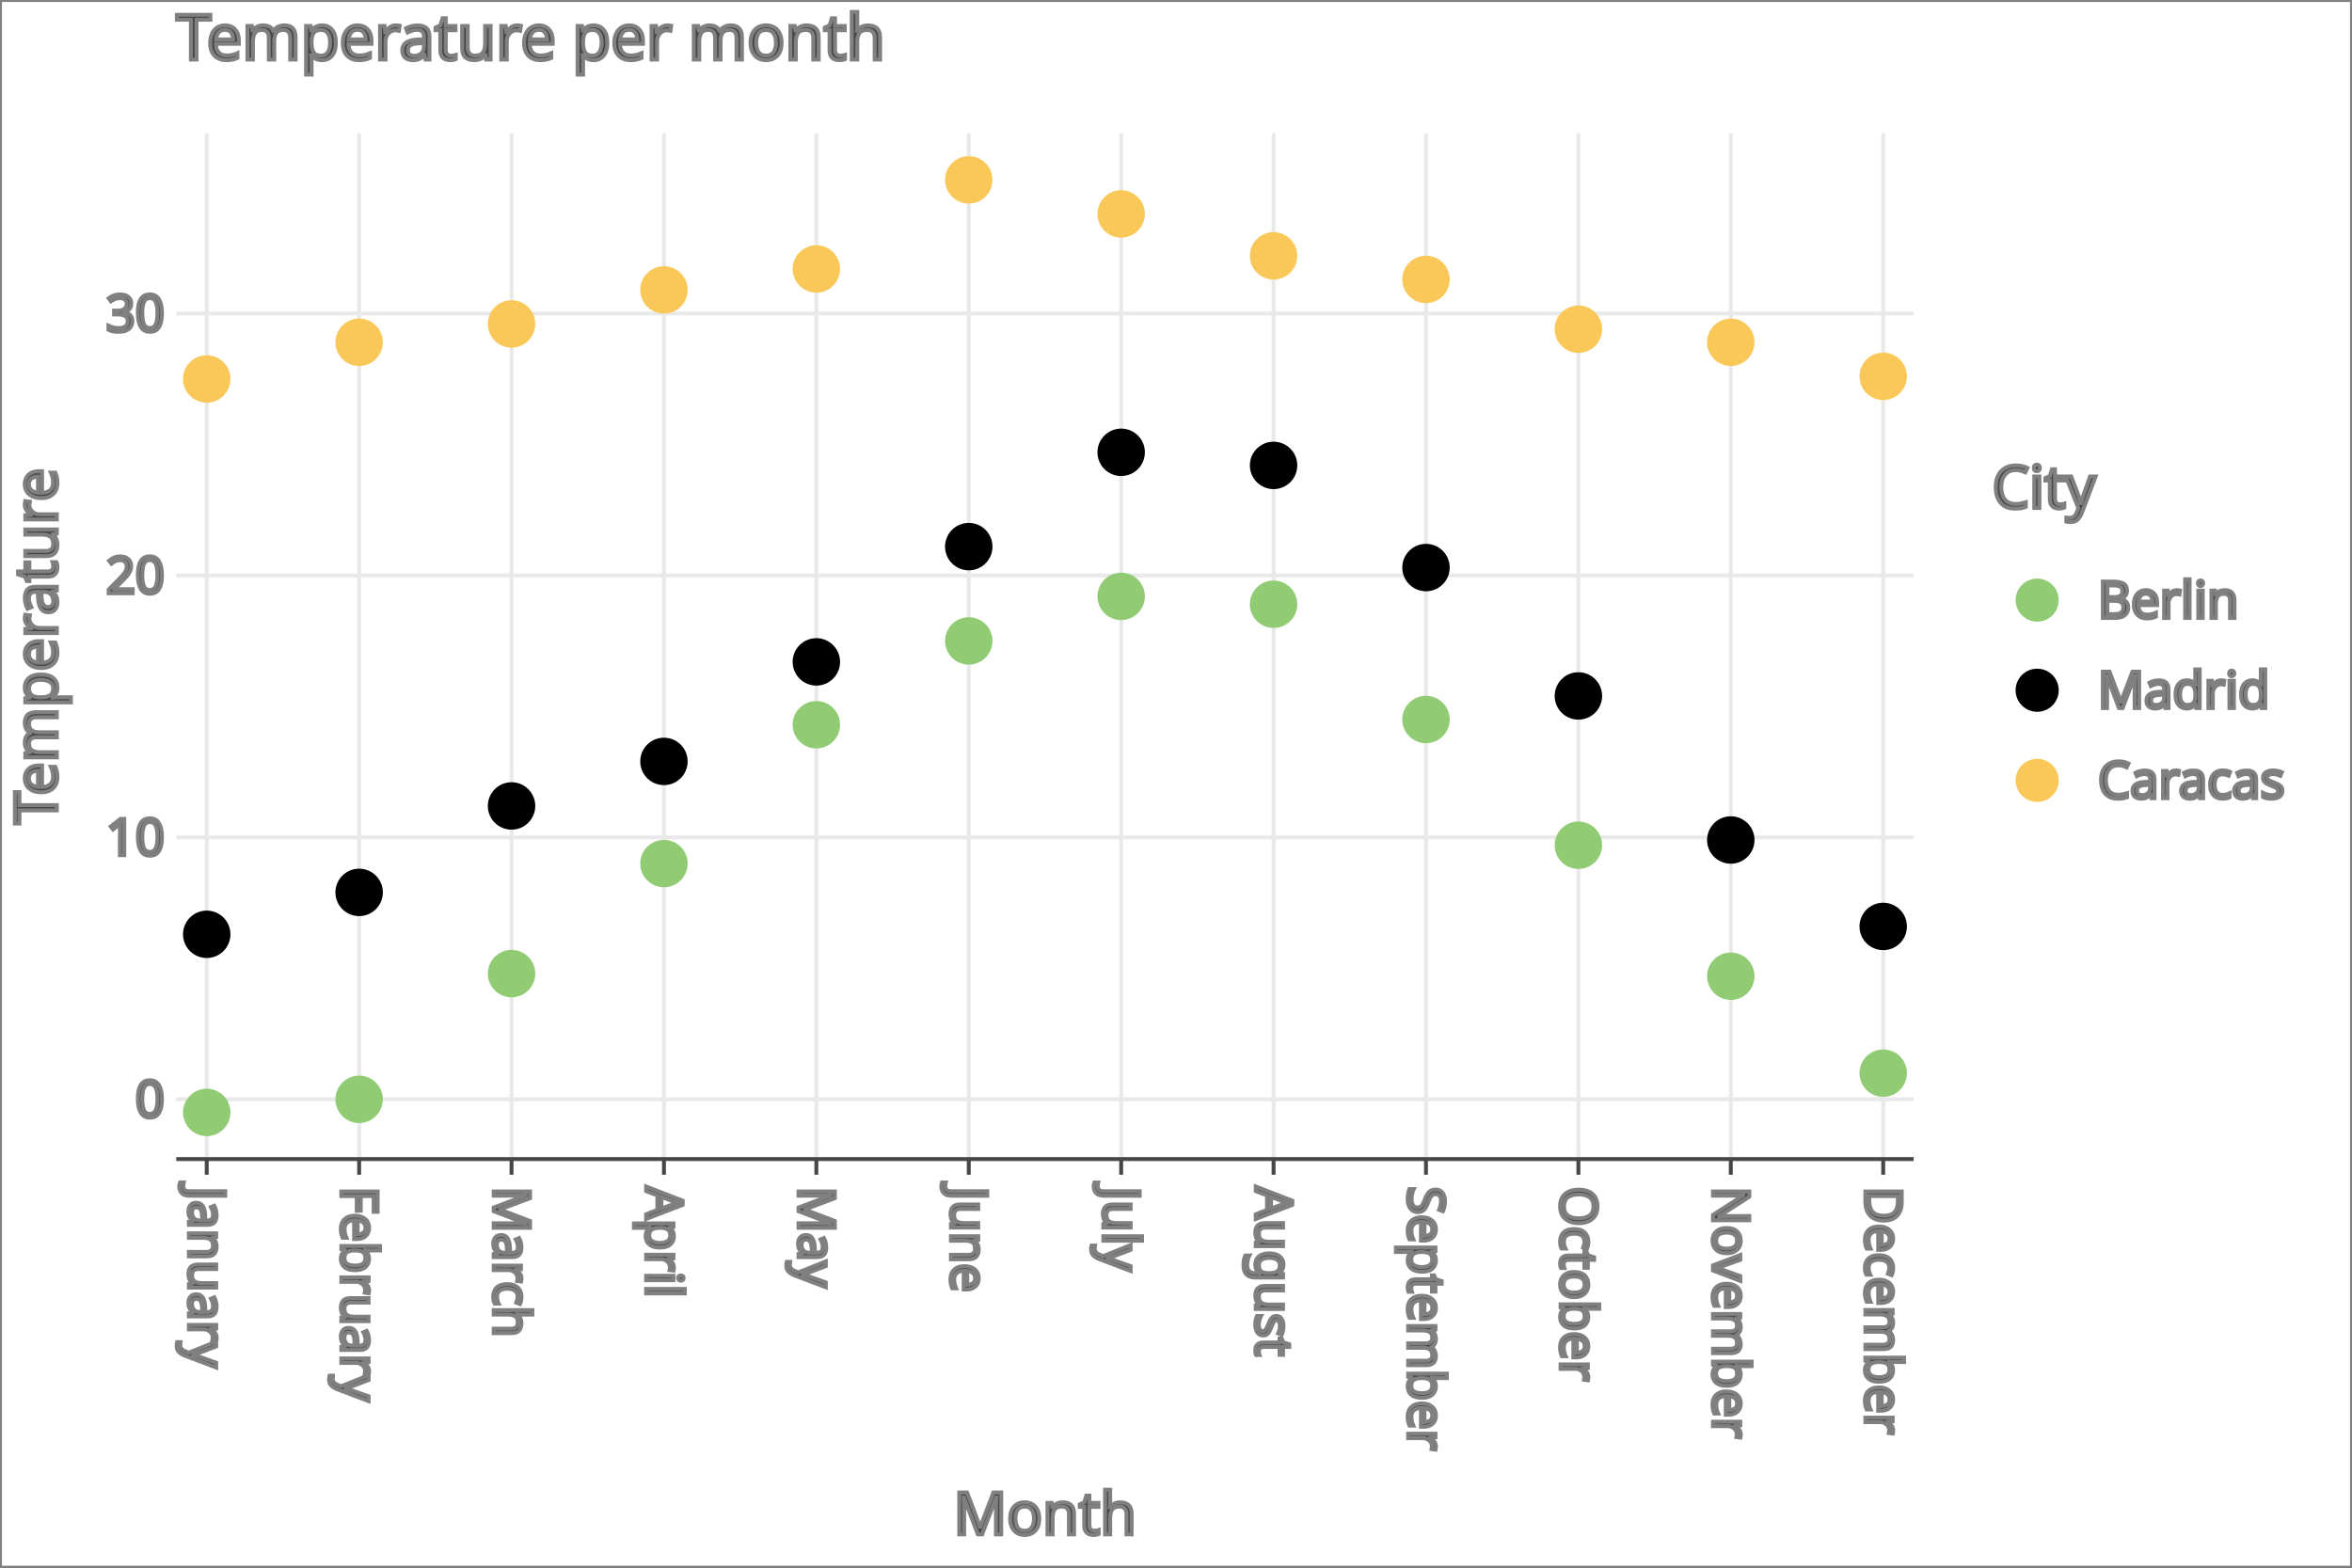
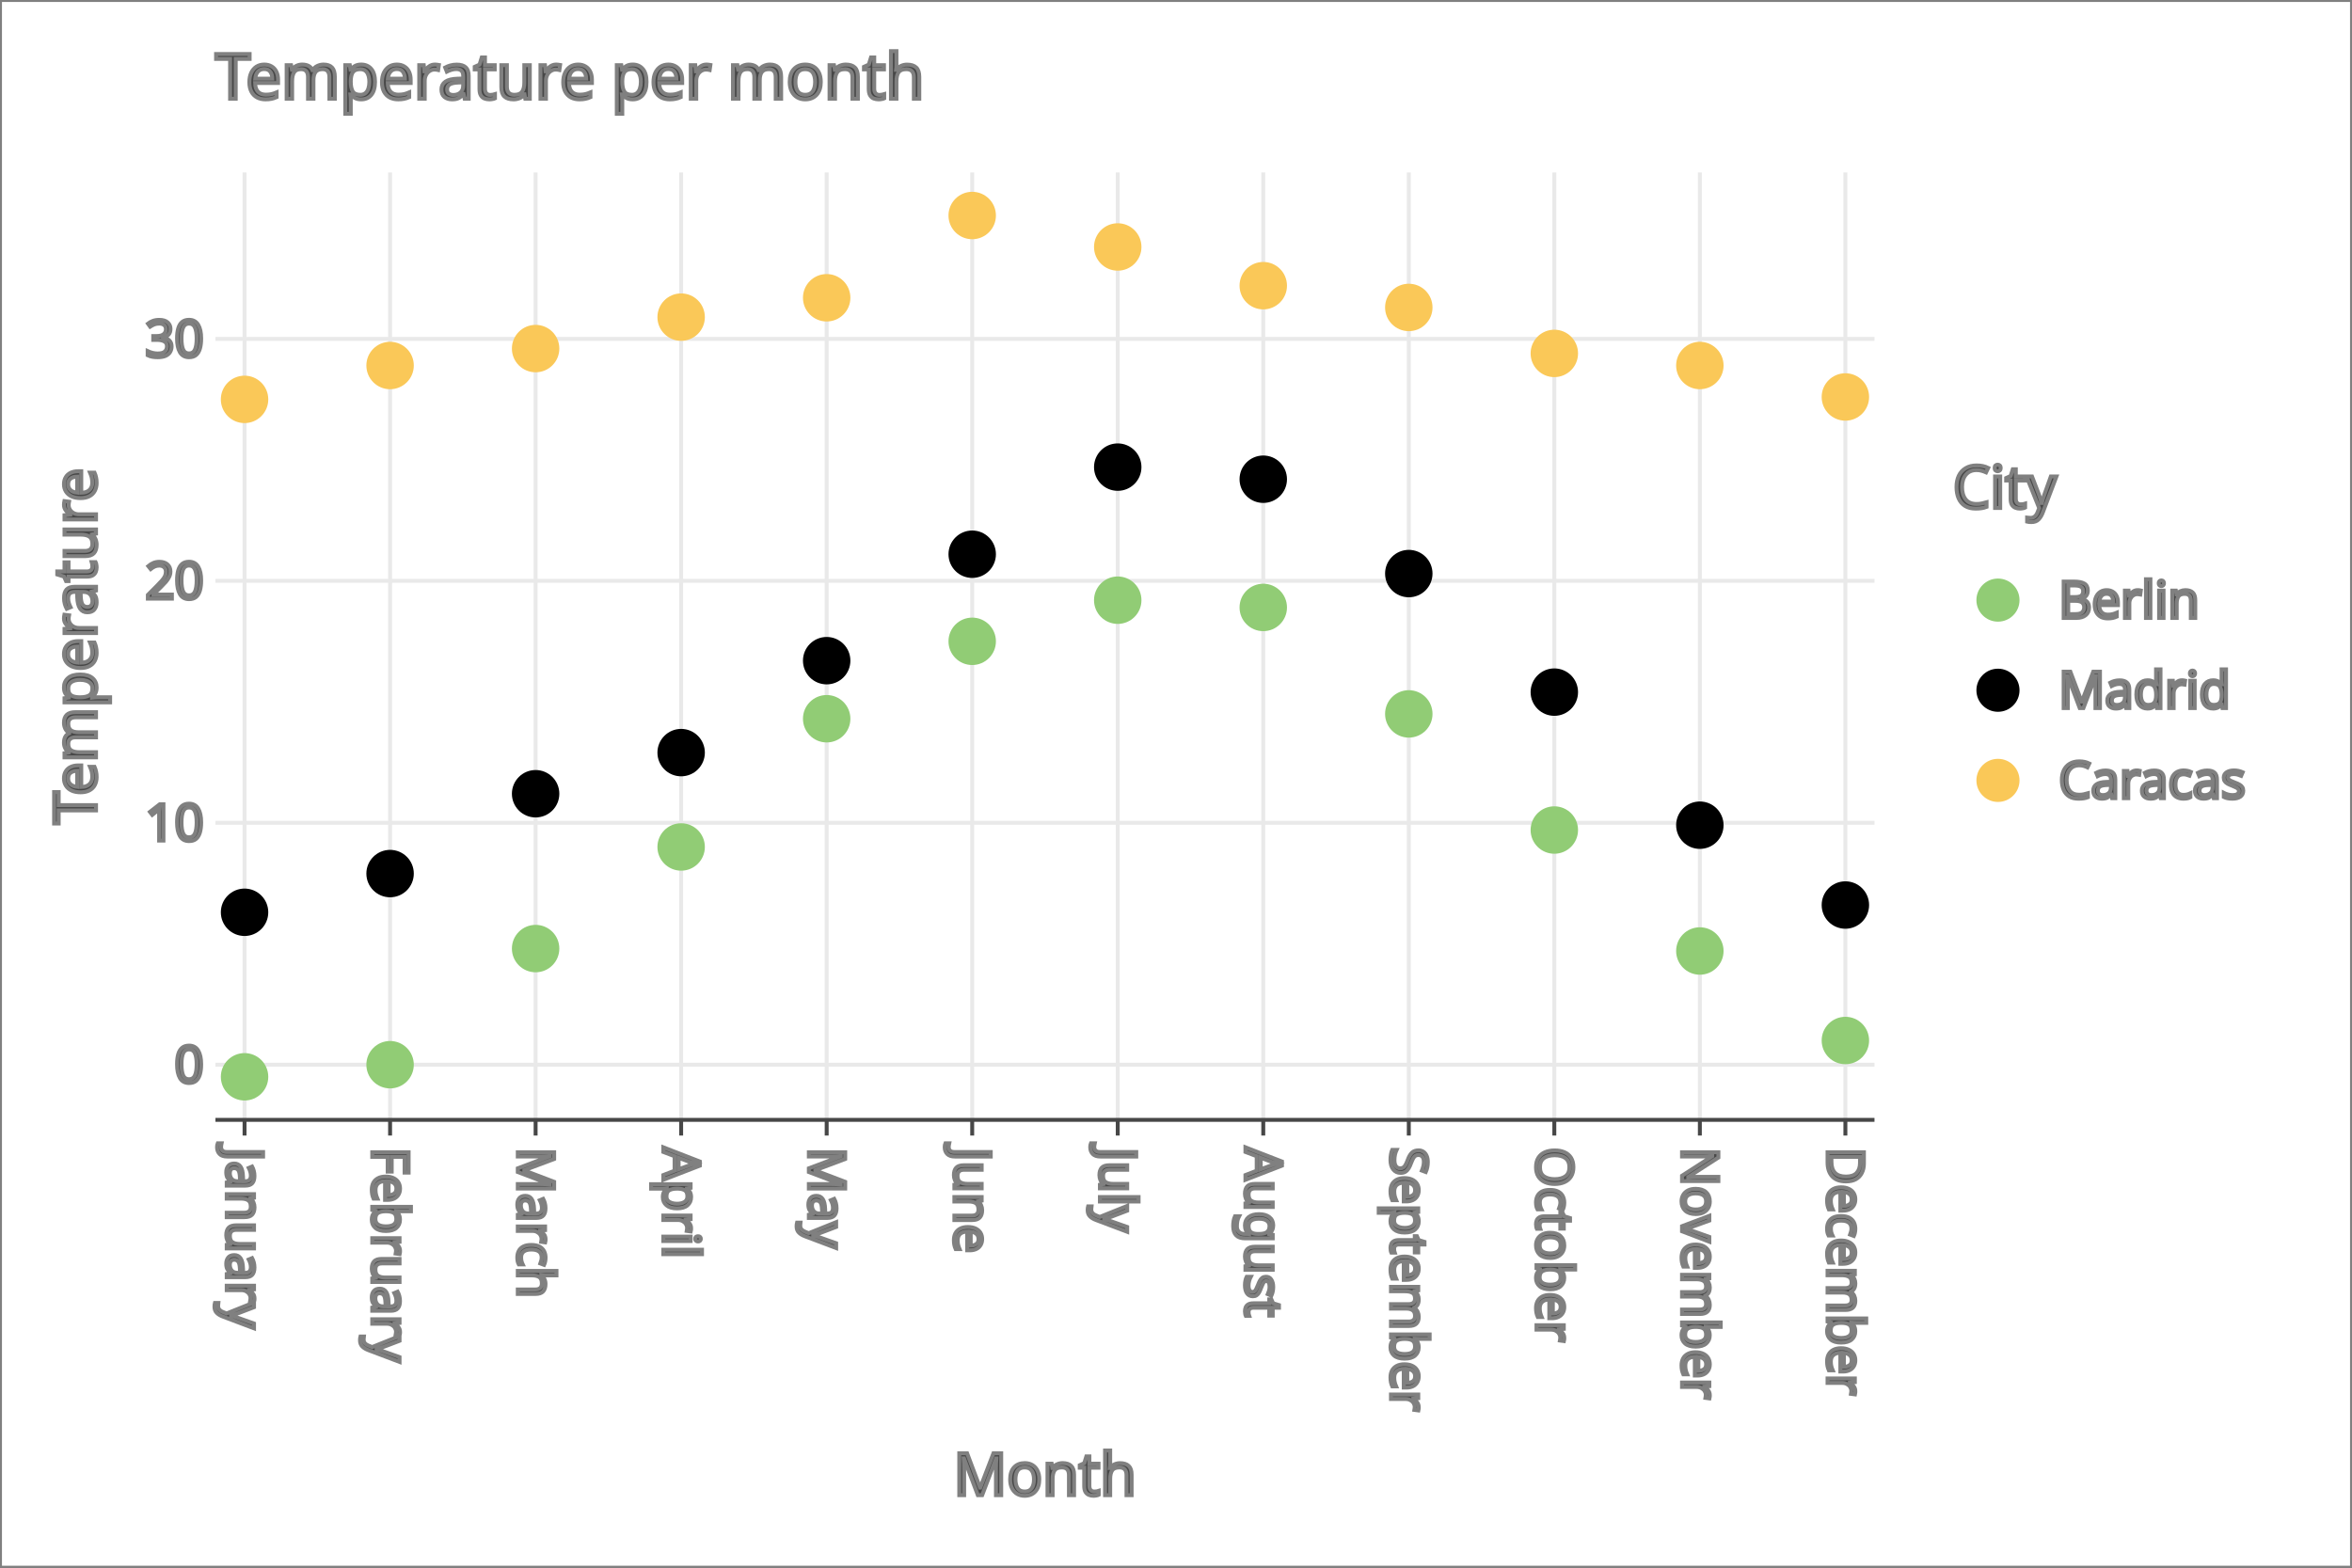
<svg xmlns="http://www.w3.org/2000/svg" class="plt-container" width="600.0" height="400.0" stroke="gray" stroke-width="1">
  <style type="text/css">
  .plt-container {
   font-family: Lucida Grande, sans-serif;
   user-select: none;
   -webkit-user-select: none;
   -moz-user-select: none;
   -ms-user-select: none;
}
text {
   text-rendering: optimizeLegibility;
}
- #p5n3sLY .plot-title {
+ #piamzAu .plot-title {
   fill: #474747;
   font-family: Lucida Grande, sans-serif;
   font-size: 16.0px;
   font-weight: normal;
   font-style: normal;   
}
- #p5n3sLY .plot-subtitle {
+ #piamzAu .plot-subtitle {
   fill: #474747;
   font-family: Lucida Grande, sans-serif;
   font-size: 15.0px;
   font-weight: normal;
   font-style: normal;   
}
- #p5n3sLY .plot-caption {
-    fill: #474747;
-    font-family: Lucida Grande, sans-serif;
-    font-size: 13.0px;
-    font-weight: normal;
-    font-style: normal;   
- }
- #p5n3sLY .legend-title {
+ #piamzAu .plot-caption {
+    fill: #474747;
+    font-family: Lucida Grande, sans-serif;
+    font-size: 13.0px;
+    font-weight: normal;
+    font-style: normal;   
+ }
+ #piamzAu .legend-title {
   fill: #474747;
   font-family: Lucida Grande, sans-serif;
   font-size: 15.0px;
   font-weight: normal;
   font-style: normal;   
}
- #p5n3sLY .legend-item {
-    fill: #474747;
-    font-family: Lucida Grande, sans-serif;
-    font-size: 13.0px;
-    font-weight: normal;
-    font-style: normal;   
- }
- #p5n3sLY .axis-title-x {
+ #piamzAu .legend-item {
+    fill: #474747;
+    font-family: Lucida Grande, sans-serif;
+    font-size: 13.0px;
+    font-weight: normal;
+    font-style: normal;   
+ }
+ #piamzAu .axis-title-x {
   fill: #474747;
   font-family: Lucida Grande, sans-serif;
   font-size: 15.0px;
   font-weight: normal;
   font-style: normal;   
}
- #p5n3sLY .axis-text-x {
-    fill: #474747;
-    font-family: Lucida Grande, sans-serif;
-    font-size: 13.0px;
-    font-weight: normal;
-    font-style: normal;   
- }
- #dvS5Z19 .axis-tooltip-text-x {
+ #piamzAu .axis-text-x {
+    fill: #474747;
+    font-family: Lucida Grande, sans-serif;
+    font-size: 13.0px;
+    font-weight: normal;
+    font-style: normal;   
+ }
+ #dKK0YdH .axis-tooltip-text-x {
   fill: #ffffff;
   font-family: Lucida Grande, sans-serif;
   font-size: 13.0px;
   font-weight: normal;
   font-style: normal;   
}
- #p5n3sLY .axis-title-y {
+ #piamzAu .axis-title-y {
   fill: #474747;
   font-family: Lucida Grande, sans-serif;
   font-size: 15.0px;
   font-weight: normal;
   font-style: normal;   
}
- #p5n3sLY .axis-text-y {
-    fill: #474747;
-    font-family: Lucida Grande, sans-serif;
-    font-size: 13.0px;
-    font-weight: normal;
-    font-style: normal;   
- }
- #dvS5Z19 .axis-tooltip-text-y {
+ #piamzAu .axis-text-y {
+    fill: #474747;
+    font-family: Lucida Grande, sans-serif;
+    font-size: 13.0px;
+    font-weight: normal;
+    font-style: normal;   
+ }
+ #dKK0YdH .axis-tooltip-text-y {
   fill: #ffffff;
   font-family: Lucida Grande, sans-serif;
   font-size: 13.0px;
   font-weight: normal;
   font-style: normal;   
}
- #p5n3sLY .facet-strip-text-x {
-    fill: #474747;
-    font-family: Lucida Grande, sans-serif;
-    font-size: 13.0px;
-    font-weight: normal;
-    font-style: normal;   
- }
- #p5n3sLY .facet-strip-text-y {
-    fill: #474747;
-    font-family: Lucida Grande, sans-serif;
-    font-size: 13.0px;
-    font-weight: normal;
-    font-style: normal;   
- }
- #dvS5Z19 .tooltip-text {
-    fill: #474747;
-    font-family: Lucida Grande, sans-serif;
-    font-size: 13.0px;
-    font-weight: normal;
-    font-style: normal;   
- }
- #dvS5Z19 .tooltip-title {
+ #piamzAu .facet-strip-text-x {
+    fill: #474747;
+    font-family: Lucida Grande, sans-serif;
+    font-size: 13.0px;
+    font-weight: normal;
+    font-style: normal;   
+ }
+ #piamzAu .facet-strip-text-y {
+    fill: #474747;
+    font-family: Lucida Grande, sans-serif;
+    font-size: 13.0px;
+    font-weight: normal;
+    font-style: normal;   
+ }
+ #dKK0YdH .tooltip-text {
+    fill: #474747;
+    font-family: Lucida Grande, sans-serif;
+    font-size: 13.0px;
+    font-weight: normal;
+    font-style: normal;   
+ }
+ #dKK0YdH .tooltip-title {
   fill: #474747;
   font-family: Lucida Grande, sans-serif;
   font-size: 13.0px;
   font-weight: bold;
   font-style: normal;   
}
- #dvS5Z19 .tooltip-label {
+ #dKK0YdH .tooltip-label {
   fill: #474747;
   font-family: Lucida Grande, sans-serif;
   font-size: 13.0px;
   font-weight: bold;
   font-style: normal;   
}

  </style>
-   <g id="p5n3sLY">
+   <g id="piamzAu">
    <path fill-rule="evenodd" fill="rgb(255,255,255)" fill-opacity="1.0" d="M0.0 0.0 L0.0 400.0 L600.0 400.0 L600.0 0.0 Z">
    </path>
-     <g transform="translate(23.0 34.0 ) ">
-       <g transform="translate(21.96121 261.737 ) ">
-         <line x1="7.776" y1="-0.0" x2="7.776" y2="-261.737" stroke="rgb(233,233,233)" stroke-opacity="1.0" stroke-width="1.0">
-         </line>
-         <line x1="46.655" y1="-0.0" x2="46.655" y2="-261.737" stroke="rgb(233,233,233)" stroke-opacity="1.0" stroke-width="1.0">
-         </line>
-         <line x1="85.535" y1="-0.0" x2="85.535" y2="-261.737" stroke="rgb(233,233,233)" stroke-opacity="1.0" stroke-width="1.0">
-         </line>
-         <line x1="124.414" y1="-0.0" x2="124.414" y2="-261.737" stroke="rgb(233,233,233)" stroke-opacity="1.0" stroke-width="1.0">
-         </line>
-         <line x1="163.293" y1="-0.0" x2="163.293" y2="-261.737" stroke="rgb(233,233,233)" stroke-opacity="1.0" stroke-width="1.0">
-         </line>
-         <line x1="202.173" y1="-0.0" x2="202.173" y2="-261.737" stroke="rgb(233,233,233)" stroke-opacity="1.0" stroke-width="1.0">
-         </line>
-         <line x1="241.052" y1="-0.0" x2="241.052" y2="-261.737" stroke="rgb(233,233,233)" stroke-opacity="1.0" stroke-width="1.0">
-         </line>
-         <line x1="279.931" y1="-0.0" x2="279.931" y2="-261.737" stroke="rgb(233,233,233)" stroke-opacity="1.0" stroke-width="1.0">
-         </line>
-         <line x1="318.811" y1="-0.0" x2="318.811" y2="-261.737" stroke="rgb(233,233,233)" stroke-opacity="1.0" stroke-width="1.0">
-         </line>
-         <line x1="357.69" y1="-0.0" x2="357.69" y2="-261.737" stroke="rgb(233,233,233)" stroke-opacity="1.0" stroke-width="1.0">
-         </line>
-         <line x1="396.569" y1="-0.0" x2="396.569" y2="-261.737" stroke="rgb(233,233,233)" stroke-opacity="1.0" stroke-width="1.0">
-         </line>
-         <line x1="435.449" y1="-0.0" x2="435.449" y2="-261.737" stroke="rgb(233,233,233)" stroke-opacity="1.0" stroke-width="1.0">
-         </line>
-         <g transform="translate(7.775867 0.0 ) ">
-           <line stroke-width="1.0" stroke="rgb(71,71,71)" stroke-opacity="1.0" x2="0.0" y2="4.0">
-           </line>
-           <g transform="translate(0.0 7.0 ) rotate(90.0 ) ">
-             <text class="axis-text-x" dy="0.35em">
-             January
-             </text>
-           </g>
-         </g>
-         <g transform="translate(46.6552 0.0 ) ">
-           <line stroke-width="1.0" stroke="rgb(71,71,71)" stroke-opacity="1.0" x2="0.0" y2="4.0">
-           </line>
-           <g transform="translate(0.0 7.0 ) rotate(90.0 ) ">
-             <text class="axis-text-x" dy="0.35em">
-             February
-             </text>
-           </g>
-         </g>
-         <g transform="translate(85.53453 0.0 ) ">
-           <line stroke-width="1.0" stroke="rgb(71,71,71)" stroke-opacity="1.0" x2="0.0" y2="4.0">
-           </line>
-           <g transform="translate(0.0 7.0 ) rotate(90.0 ) ">
-             <text class="axis-text-x" dy="0.35em">
-             March
-             </text>
-           </g>
-         </g>
-         <g transform="translate(124.4139 0.0 ) ">
-           <line stroke-width="1.0" stroke="rgb(71,71,71)" stroke-opacity="1.0" x2="0.0" y2="4.0">
-           </line>
-           <g transform="translate(0.0 7.0 ) rotate(90.0 ) ">
-             <text class="axis-text-x" dy="0.35em">
-             April
-             </text>
-           </g>
-         </g>
-         <g transform="translate(163.2932 0.0 ) ">
-           <line stroke-width="1.0" stroke="rgb(71,71,71)" stroke-opacity="1.0" x2="0.0" y2="4.0">
-           </line>
-           <g transform="translate(0.0 7.0 ) rotate(90.0 ) ">
-             <text class="axis-text-x" dy="0.35em">
-             May
-             </text>
-           </g>
-         </g>
-         <g transform="translate(202.1725 0.0 ) ">
-           <line stroke-width="1.0" stroke="rgb(71,71,71)" stroke-opacity="1.0" x2="0.0" y2="4.0">
-           </line>
-           <g transform="translate(0.0 7.0 ) rotate(90.0 ) ">
-             <text class="axis-text-x" dy="0.35em">
-             June
-             </text>
-           </g>
-         </g>
-         <g transform="translate(241.0519 0.0 ) ">
-           <line stroke-width="1.0" stroke="rgb(71,71,71)" stroke-opacity="1.0" x2="0.0" y2="4.0">
-           </line>
-           <g transform="translate(0.0 7.0 ) rotate(90.0 ) ">
-             <text class="axis-text-x" dy="0.35em">
-             July
-             </text>
-           </g>
-         </g>
-         <g transform="translate(279.9312 0.0 ) ">
-           <line stroke-width="1.0" stroke="rgb(71,71,71)" stroke-opacity="1.0" x2="0.0" y2="4.0">
-           </line>
-           <g transform="translate(0.0 7.0 ) rotate(90.0 ) ">
-             <text class="axis-text-x" dy="0.35em">
-             August
-             </text>
-           </g>
-         </g>
-         <g transform="translate(318.8105 0.0 ) ">
-           <line stroke-width="1.0" stroke="rgb(71,71,71)" stroke-opacity="1.0" x2="0.0" y2="4.0">
-           </line>
-           <g transform="translate(0.0 7.0 ) rotate(90.0 ) ">
-             <text class="axis-text-x" dy="0.35em">
-             September
-             </text>
-           </g>
-         </g>
-         <g transform="translate(357.6899 0.0 ) ">
-           <line stroke-width="1.0" stroke="rgb(71,71,71)" stroke-opacity="1.0" x2="0.0" y2="4.0">
-           </line>
-           <g transform="translate(0.0 7.0 ) rotate(90.0 ) ">
-             <text class="axis-text-x" dy="0.35em">
-             October
-             </text>
-           </g>
-         </g>
-         <g transform="translate(396.5692 0.0 ) ">
-           <line stroke-width="1.0" stroke="rgb(71,71,71)" stroke-opacity="1.0" x2="0.0" y2="4.0">
-           </line>
-           <g transform="translate(0.0 7.0 ) rotate(90.0 ) ">
-             <text class="axis-text-x" dy="0.35em">
-             November
-             </text>
-           </g>
-         </g>
-         <g transform="translate(435.4485 0.0 ) ">
-           <line stroke-width="1.0" stroke="rgb(71,71,71)" stroke-opacity="1.0" x2="0.0" y2="4.0">
-           </line>
-           <g transform="translate(0.0 7.0 ) rotate(90.0 ) ">
-             <text class="axis-text-x" dy="0.35em">
-             December
-             </text>
-           </g>
-         </g>
-         <line x1="0.0" y1="0.0" x2="443.224" y2="0.0" stroke-width="1.0" stroke="rgb(71,71,71)" stroke-opacity="1.0">
-         </line>
-       </g>
+     <g transform="translate(33.0 44.0 ) ">
      <g transform="translate(21.96121 0.0 ) ">
-         <line x1="0.0" y1="246.498" x2="443.224" y2="246.498" stroke="rgb(233,233,233)" stroke-opacity="1.0" stroke-width="1.0">
-         </line>
-         <line x1="0.0" y1="179.66" x2="443.224" y2="179.66" stroke="rgb(233,233,233)" stroke-opacity="1.0" stroke-width="1.0">
-         </line>
-         <line x1="0.0" y1="112.822" x2="443.224" y2="112.822" stroke="rgb(233,233,233)" stroke-opacity="1.0" stroke-width="1.0">
-         </line>
-         <line x1="0.0" y1="45.984" x2="443.224" y2="45.984" stroke="rgb(233,233,233)" stroke-opacity="1.0" stroke-width="1.0">
-         </line>
-         <g transform="translate(0.0 246.4979 ) ">
+         <line x1="7.425" y1="241.737" x2="7.425" y2="0.0" stroke="rgb(233,233,233)" stroke-opacity="1.0" stroke-width="1.0" fill="none">
+         </line>
+         <line x1="44.55" y1="241.737" x2="44.55" y2="0.0" stroke="rgb(233,233,233)" stroke-opacity="1.0" stroke-width="1.0" fill="none">
+         </line>
+         <line x1="81.675" y1="241.737" x2="81.675" y2="0.0" stroke="rgb(233,233,233)" stroke-opacity="1.0" stroke-width="1.0" fill="none">
+         </line>
+         <line x1="118.8" y1="241.737" x2="118.8" y2="0.0" stroke="rgb(233,233,233)" stroke-opacity="1.0" stroke-width="1.0" fill="none">
+         </line>
+         <line x1="155.925" y1="241.737" x2="155.925" y2="0.0" stroke="rgb(233,233,233)" stroke-opacity="1.0" stroke-width="1.0" fill="none">
+         </line>
+         <line x1="193.05" y1="241.737" x2="193.05" y2="0.0" stroke="rgb(233,233,233)" stroke-opacity="1.0" stroke-width="1.0" fill="none">
+         </line>
+         <line x1="230.175" y1="241.737" x2="230.175" y2="0.0" stroke="rgb(233,233,233)" stroke-opacity="1.0" stroke-width="1.0" fill="none">
+         </line>
+         <line x1="267.3" y1="241.737" x2="267.3" y2="0.0" stroke="rgb(233,233,233)" stroke-opacity="1.0" stroke-width="1.0" fill="none">
+         </line>
+         <line x1="304.425" y1="241.737" x2="304.425" y2="0.0" stroke="rgb(233,233,233)" stroke-opacity="1.0" stroke-width="1.0" fill="none">
+         </line>
+         <line x1="341.55" y1="241.737" x2="341.55" y2="0.0" stroke="rgb(233,233,233)" stroke-opacity="1.0" stroke-width="1.0" fill="none">
+         </line>
+         <line x1="378.674" y1="241.737" x2="378.674" y2="0.0" stroke="rgb(233,233,233)" stroke-opacity="1.0" stroke-width="1.0" fill="none">
+         </line>
+         <line x1="415.799" y1="241.737" x2="415.799" y2="0.0" stroke="rgb(233,233,233)" stroke-opacity="1.0" stroke-width="1.0" fill="none">
+         </line>
+       </g>
+       <g transform="translate(21.96121 241.737 ) ">
+         <g transform="translate(7.42499 0.0 ) ">
+           <line stroke-width="1.0" stroke="rgb(71,71,71)" stroke-opacity="1.0" x2="0.0" y2="4.0">
+           </line>
+           <g transform="translate(0.0 7.0 ) rotate(90.0 ) ">
+             <text class="axis-text-x" dy="0.35em">
+               <tspan>January</tspan>
+             </text>
+           </g>
+         </g>
+         <g transform="translate(44.54994 0.0 ) ">
+           <line stroke-width="1.0" stroke="rgb(71,71,71)" stroke-opacity="1.0" x2="0.0" y2="4.0">
+           </line>
+           <g transform="translate(0.0 7.0 ) rotate(90.0 ) ">
+             <text class="axis-text-x" dy="0.35em">
+               <tspan>February</tspan>
+             </text>
+           </g>
+         </g>
+         <g transform="translate(81.67489 0.0 ) ">
+           <line stroke-width="1.0" stroke="rgb(71,71,71)" stroke-opacity="1.0" x2="0.0" y2="4.0">
+           </line>
+           <g transform="translate(0.0 7.0 ) rotate(90.0 ) ">
+             <text class="axis-text-x" dy="0.35em">
+               <tspan>March</tspan>
+             </text>
+           </g>
+         </g>
+         <g transform="translate(118.7998 0.0 ) ">
+           <line stroke-width="1.0" stroke="rgb(71,71,71)" stroke-opacity="1.0" x2="0.0" y2="4.0">
+           </line>
+           <g transform="translate(0.0 7.0 ) rotate(90.0 ) ">
+             <text class="axis-text-x" dy="0.35em">
+               <tspan>April</tspan>
+             </text>
+           </g>
+         </g>
+         <g transform="translate(155.9248 0.0 ) ">
+           <line stroke-width="1.0" stroke="rgb(71,71,71)" stroke-opacity="1.0" x2="0.0" y2="4.0">
+           </line>
+           <g transform="translate(0.0 7.0 ) rotate(90.0 ) ">
+             <text class="axis-text-x" dy="0.35em">
+               <tspan>May</tspan>
+             </text>
+           </g>
+         </g>
+         <g transform="translate(193.0497 0.0 ) ">
+           <line stroke-width="1.0" stroke="rgb(71,71,71)" stroke-opacity="1.0" x2="0.0" y2="4.0">
+           </line>
+           <g transform="translate(0.0 7.0 ) rotate(90.0 ) ">
+             <text class="axis-text-x" dy="0.35em">
+               <tspan>June</tspan>
+             </text>
+           </g>
+         </g>
+         <g transform="translate(230.1747 0.0 ) ">
+           <line stroke-width="1.0" stroke="rgb(71,71,71)" stroke-opacity="1.0" x2="0.0" y2="4.0">
+           </line>
+           <g transform="translate(0.0 7.0 ) rotate(90.0 ) ">
+             <text class="axis-text-x" dy="0.35em">
+               <tspan>July</tspan>
+             </text>
+           </g>
+         </g>
+         <g transform="translate(267.2996 0.0 ) ">
+           <line stroke-width="1.0" stroke="rgb(71,71,71)" stroke-opacity="1.0" x2="0.0" y2="4.0">
+           </line>
+           <g transform="translate(0.0 7.0 ) rotate(90.0 ) ">
+             <text class="axis-text-x" dy="0.35em">
+               <tspan>August</tspan>
+             </text>
+           </g>
+         </g>
+         <g transform="translate(304.4246 0.0 ) ">
+           <line stroke-width="1.0" stroke="rgb(71,71,71)" stroke-opacity="1.0" x2="0.0" y2="4.0">
+           </line>
+           <g transform="translate(0.0 7.0 ) rotate(90.0 ) ">
+             <text class="axis-text-x" dy="0.35em">
+               <tspan>September</tspan>
+             </text>
+           </g>
+         </g>
+         <g transform="translate(341.5495 0.0 ) ">
+           <line stroke-width="1.0" stroke="rgb(71,71,71)" stroke-opacity="1.0" x2="0.0" y2="4.0">
+           </line>
+           <g transform="translate(0.0 7.0 ) rotate(90.0 ) ">
+             <text class="axis-text-x" dy="0.35em">
+               <tspan>October</tspan>
+             </text>
+           </g>
+         </g>
+         <g transform="translate(378.6745 0.0 ) ">
+           <line stroke-width="1.0" stroke="rgb(71,71,71)" stroke-opacity="1.0" x2="0.0" y2="4.0">
+           </line>
+           <g transform="translate(0.0 7.0 ) rotate(90.0 ) ">
+             <text class="axis-text-x" dy="0.35em">
+               <tspan>November</tspan>
+             </text>
+           </g>
+         </g>
+         <g transform="translate(415.7994 0.0 ) ">
+           <line stroke-width="1.0" stroke="rgb(71,71,71)" stroke-opacity="1.0" x2="0.0" y2="4.0">
+           </line>
+           <g transform="translate(0.0 7.0 ) rotate(90.0 ) ">
+             <text class="axis-text-x" dy="0.35em">
+               <tspan>December</tspan>
+             </text>
+           </g>
+         </g>
+         <line x1="0.0" y1="0.0" x2="423.224" y2="0.0" stroke-width="1.0" stroke="rgb(71,71,71)" stroke-opacity="1.0">
+         </line>
+       </g>
+       <g transform="translate(21.96121 0.0 ) ">
+         <line x1="0.0" y1="227.662" x2="423.224" y2="227.662" stroke="rgb(233,233,233)" stroke-opacity="1.0" stroke-width="1.0" fill="none">
+         </line>
+         <line x1="0.0" y1="165.932" x2="423.224" y2="165.932" stroke="rgb(233,233,233)" stroke-opacity="1.0" stroke-width="1.0" fill="none">
+         </line>
+         <line x1="0.0" y1="104.201" x2="423.224" y2="104.201" stroke="rgb(233,233,233)" stroke-opacity="1.0" stroke-width="1.0" fill="none">
+         </line>
+         <line x1="0.0" y1="42.471" x2="423.224" y2="42.471" stroke="rgb(233,233,233)" stroke-opacity="1.0" stroke-width="1.0" fill="none">
+         </line>
+       </g>
+       <g transform="translate(21.96121 0.0 ) ">
+         <g transform="translate(0.0 227.6624 ) ">
          <g transform="translate(-3.0 0.0 ) ">
            <text class="axis-text-y" text-anchor="end" dy="0.35em">
-             0
-             </text>
-           </g>
-         </g>
-         <g transform="translate(0.0 179.6601 ) ">
+               <tspan>0</tspan>
+             </text>
+           </g>
+         </g>
+         <g transform="translate(0.0 165.9318 ) ">
          <g transform="translate(-3.0 0.0 ) ">
            <text class="axis-text-y" text-anchor="end" dy="0.35em">
-             10
-             </text>
-           </g>
-         </g>
-         <g transform="translate(0.0 112.8223 ) ">
+               <tspan>10</tspan>
+             </text>
+           </g>
+         </g>
+         <g transform="translate(0.0 104.2012 ) ">
          <g transform="translate(-3.0 0.0 ) ">
            <text class="axis-text-y" text-anchor="end" dy="0.35em">
-             20
-             </text>
-           </g>
-         </g>
-         <g transform="translate(0.0 45.98443 ) ">
+               <tspan>20</tspan>
+             </text>
+           </g>
+         </g>
+         <g transform="translate(0.0 42.47064 ) ">
          <g transform="translate(-3.0 0.0 ) ">
            <text class="axis-text-y" text-anchor="end" dy="0.35em">
-             30
-             </text>
-           </g>
-         </g>
-       </g>
-       <g transform="translate(21.96121 0.0 ) " clip-path="url(#crHjdBC)" clip-bounds-jfx="[rect (0.0, 0.0), (443.224, 261.737)]">
+               <tspan>30</tspan>
+             </text>
+           </g>
+         </g>
+       </g>
+       <g transform="translate(21.96121 0.0 ) " clip-path="url(#cwEn71K)" clip-bounds-jfx="[rect (0.0, 0.0), (423.224, 241.737)]">
        <defs>
-           <clipPath id="crHjdBC">
-             <rect x="0.0" y="0.0" width="443.224" height="261.737">
+           <clipPath id="cwEn71K">
+             <rect x="0.0" y="0.0" width="423.224" height="241.737">
            </rect>
          </clipPath>
        </defs>
        <g>
          <g>
-             <circle fill="#91cc75" stroke="#91cc75" stroke-opacity="0.0" stroke-width="0.0" cx="7.776" cy="249.84" r="6.05" />
-             <circle fill="#91cc75" stroke="#91cc75" stroke-opacity="0.0" stroke-width="0.0" cx="46.655" cy="246.498" r="6.05" />
-             <circle fill="#91cc75" stroke="#91cc75" stroke-opacity="0.0" stroke-width="0.0" cx="85.535" cy="214.416" r="6.05" />
-             <circle fill="#91cc75" stroke="#91cc75" stroke-opacity="0.0" stroke-width="0.0" cx="124.414" cy="186.344" r="6.05" />
-             <circle fill="#91cc75" stroke="#91cc75" stroke-opacity="0.0" stroke-width="0.0" cx="163.293" cy="150.92" r="6.05" />
-             <circle fill="#91cc75" stroke="#91cc75" stroke-opacity="0.0" stroke-width="0.0" cx="202.173" cy="129.532" r="6.05" />
-             <circle fill="#91cc75" stroke="#91cc75" stroke-opacity="0.0" stroke-width="0.0" cx="241.052" cy="118.169" r="6.05" />
-             <circle fill="#91cc75" stroke="#91cc75" stroke-opacity="0.0" stroke-width="0.0" cx="279.931" cy="120.174" r="6.05" />
-             <circle fill="#91cc75" stroke="#91cc75" stroke-opacity="0.0" stroke-width="0.0" cx="318.811" cy="149.583" r="6.05" />
-             <circle fill="#91cc75" stroke="#91cc75" stroke-opacity="0.0" stroke-width="0.0" cx="357.69" cy="181.665" r="6.05" />
-             <circle fill="#91cc75" stroke="#91cc75" stroke-opacity="0.0" stroke-width="0.0" cx="396.569" cy="215.084" r="6.05" />
-             <circle fill="#91cc75" stroke="#91cc75" stroke-opacity="0.0" stroke-width="0.0" cx="435.449" cy="239.814" r="6.05" />
-             <circle fill="#000000" stroke="#000000" stroke-opacity="0.0" stroke-width="0.0" cx="7.776" cy="204.39" r="6.05" />
-             <circle fill="#000000" stroke="#000000" stroke-opacity="0.0" stroke-width="0.0" cx="46.655" cy="193.696" r="6.05" />
-             <circle fill="#000000" stroke="#000000" stroke-opacity="0.0" stroke-width="0.0" cx="85.535" cy="171.64" r="6.05" />
-             <circle fill="#000000" stroke="#000000" stroke-opacity="0.0" stroke-width="0.0" cx="124.414" cy="160.277" r="6.05" />
-             <circle fill="#000000" stroke="#000000" stroke-opacity="0.0" stroke-width="0.0" cx="163.293" cy="134.879" r="6.05" />
-             <circle fill="#000000" stroke="#000000" stroke-opacity="0.0" stroke-width="0.0" cx="202.173" cy="105.47" r="6.05" />
-             <circle fill="#000000" stroke="#000000" stroke-opacity="0.0" stroke-width="0.0" cx="241.052" cy="81.408" r="6.05" />
-             <circle fill="#000000" stroke="#000000" stroke-opacity="0.0" stroke-width="0.0" cx="279.931" cy="84.75" r="6.05" />
-             <circle fill="#000000" stroke="#000000" stroke-opacity="0.0" stroke-width="0.0" cx="318.811" cy="110.817" r="6.05" />
-             <circle fill="#000000" stroke="#000000" stroke-opacity="0.0" stroke-width="0.0" cx="357.69" cy="143.568" r="6.05" />
-             <circle fill="#000000" stroke="#000000" stroke-opacity="0.0" stroke-width="0.0" cx="396.569" cy="180.328" r="6.05" />
-             <circle fill="#000000" stroke="#000000" stroke-opacity="0.0" stroke-width="0.0" cx="435.449" cy="202.385" r="6.05" />
-             <circle fill="#fac858" stroke="#fac858" stroke-opacity="0.0" stroke-width="0.0" cx="7.776" cy="62.694" r="6.05" />
-             <circle fill="#fac858" stroke="#fac858" stroke-opacity="0.0" stroke-width="0.0" cx="46.655" cy="53.337" r="6.05" />
-             <circle fill="#fac858" stroke="#fac858" stroke-opacity="0.0" stroke-width="0.0" cx="85.535" cy="48.658" r="6.05" />
-             <circle fill="#fac858" stroke="#fac858" stroke-opacity="0.0" stroke-width="0.0" cx="124.414" cy="39.969" r="6.05" />
-             <circle fill="#fac858" stroke="#fac858" stroke-opacity="0.0" stroke-width="0.0" cx="163.293" cy="34.622" r="6.05" />
-             <circle fill="#fac858" stroke="#fac858" stroke-opacity="0.0" stroke-width="0.0" cx="202.173" cy="11.897" r="6.05" />
-             <circle fill="#fac858" stroke="#fac858" stroke-opacity="0.0" stroke-width="0.0" cx="241.052" cy="20.586" r="6.05" />
-             <circle fill="#fac858" stroke="#fac858" stroke-opacity="0.0" stroke-width="0.0" cx="279.931" cy="31.28" r="6.05" />
-             <circle fill="#fac858" stroke="#fac858" stroke-opacity="0.0" stroke-width="0.0" cx="318.811" cy="37.296" r="6.05" />
-             <circle fill="#fac858" stroke="#fac858" stroke-opacity="0.0" stroke-width="0.0" cx="357.69" cy="49.995" r="6.05" />
-             <circle fill="#fac858" stroke="#fac858" stroke-opacity="0.0" stroke-width="0.0" cx="396.569" cy="53.337" r="6.05" />
-             <circle fill="#fac858" stroke="#fac858" stroke-opacity="0.0" stroke-width="0.0" cx="435.449" cy="62.026" r="6.05" />
+             <circle fill="#91cc75" stroke="#91cc75" stroke-opacity="0.0" stroke-width="0.0" cx="7.425" cy="230.749" r="6.05" />
+             <circle fill="#91cc75" stroke="#91cc75" stroke-opacity="0.0" stroke-width="0.0" cx="44.55" cy="227.662" r="6.05" />
+             <circle fill="#91cc75" stroke="#91cc75" stroke-opacity="0.0" stroke-width="0.0" cx="81.675" cy="198.032" r="6.05" />
+             <circle fill="#91cc75" stroke="#91cc75" stroke-opacity="0.0" stroke-width="0.0" cx="118.8" cy="172.105" r="6.05" />
+             <circle fill="#91cc75" stroke="#91cc75" stroke-opacity="0.0" stroke-width="0.0" cx="155.925" cy="139.388" r="6.05" />
+             <circle fill="#91cc75" stroke="#91cc75" stroke-opacity="0.0" stroke-width="0.0" cx="193.05" cy="119.634" r="6.05" />
+             <circle fill="#91cc75" stroke="#91cc75" stroke-opacity="0.0" stroke-width="0.0" cx="230.175" cy="109.14" r="6.05" />
+             <circle fill="#91cc75" stroke="#91cc75" stroke-opacity="0.0" stroke-width="0.0" cx="267.3" cy="110.992" r="6.05" />
+             <circle fill="#91cc75" stroke="#91cc75" stroke-opacity="0.0" stroke-width="0.0" cx="304.425" cy="138.153" r="6.05" />
+             <circle fill="#91cc75" stroke="#91cc75" stroke-opacity="0.0" stroke-width="0.0" cx="341.55" cy="167.784" r="6.05" />
+             <circle fill="#91cc75" stroke="#91cc75" stroke-opacity="0.0" stroke-width="0.0" cx="378.674" cy="198.649" r="6.05" />
+             <circle fill="#91cc75" stroke="#91cc75" stroke-opacity="0.0" stroke-width="0.0" cx="415.799" cy="221.489" r="6.05" />
+             <circle fill="#000000" stroke="#000000" stroke-opacity="0.0" stroke-width="0.0" cx="7.425" cy="188.772" r="6.05" />
+             <circle fill="#000000" stroke="#000000" stroke-opacity="0.0" stroke-width="0.0" cx="44.55" cy="178.895" r="6.05" />
+             <circle fill="#000000" stroke="#000000" stroke-opacity="0.0" stroke-width="0.0" cx="81.675" cy="158.524" r="6.05" />
+             <circle fill="#000000" stroke="#000000" stroke-opacity="0.0" stroke-width="0.0" cx="118.8" cy="148.03" r="6.05" />
+             <circle fill="#000000" stroke="#000000" stroke-opacity="0.0" stroke-width="0.0" cx="155.925" cy="124.572" r="6.05" />
+             <circle fill="#000000" stroke="#000000" stroke-opacity="0.0" stroke-width="0.0" cx="193.05" cy="97.411" r="6.05" />
+             <circle fill="#000000" stroke="#000000" stroke-opacity="0.0" stroke-width="0.0" cx="230.175" cy="75.188" r="6.05" />
+             <circle fill="#000000" stroke="#000000" stroke-opacity="0.0" stroke-width="0.0" cx="267.3" cy="78.274" r="6.05" />
+             <circle fill="#000000" stroke="#000000" stroke-opacity="0.0" stroke-width="0.0" cx="304.425" cy="102.349" r="6.05" />
+             <circle fill="#000000" stroke="#000000" stroke-opacity="0.0" stroke-width="0.0" cx="341.55" cy="132.597" r="6.05" />
+             <circle fill="#000000" stroke="#000000" stroke-opacity="0.0" stroke-width="0.0" cx="378.674" cy="166.549" r="6.05" />
+             <circle fill="#000000" stroke="#000000" stroke-opacity="0.0" stroke-width="0.0" cx="415.799" cy="186.92" r="6.05" />
+             <circle fill="#fac858" stroke="#fac858" stroke-opacity="0.0" stroke-width="0.0" cx="7.425" cy="57.903" r="6.05" />
+             <circle fill="#fac858" stroke="#fac858" stroke-opacity="0.0" stroke-width="0.0" cx="44.55" cy="49.261" r="6.05" />
+             <circle fill="#fac858" stroke="#fac858" stroke-opacity="0.0" stroke-width="0.0" cx="81.675" cy="44.94" r="6.05" />
+             <circle fill="#fac858" stroke="#fac858" stroke-opacity="0.0" stroke-width="0.0" cx="118.8" cy="36.915" r="6.05" />
+             <circle fill="#fac858" stroke="#fac858" stroke-opacity="0.0" stroke-width="0.0" cx="155.925" cy="31.976" r="6.05" />
+             <circle fill="#fac858" stroke="#fac858" stroke-opacity="0.0" stroke-width="0.0" cx="193.05" cy="10.988" r="6.05" />
+             <circle fill="#fac858" stroke="#fac858" stroke-opacity="0.0" stroke-width="0.0" cx="230.175" cy="19.013" r="6.05" />
+             <circle fill="#fac858" stroke="#fac858" stroke-opacity="0.0" stroke-width="0.0" cx="267.3" cy="28.89" r="6.05" />
+             <circle fill="#fac858" stroke="#fac858" stroke-opacity="0.0" stroke-width="0.0" cx="304.425" cy="34.446" r="6.05" />
+             <circle fill="#fac858" stroke="#fac858" stroke-opacity="0.0" stroke-width="0.0" cx="341.55" cy="46.174" r="6.05" />
+             <circle fill="#fac858" stroke="#fac858" stroke-opacity="0.0" stroke-width="0.0" cx="378.674" cy="49.261" r="6.05" />
+             <circle fill="#fac858" stroke="#fac858" stroke-opacity="0.0" stroke-width="0.0" cx="415.799" cy="57.286" r="6.05" />
          </g>
        </g>
      </g>
    </g>
-     <g transform="translate(44.96121 15.2 ) ">
+     <g transform="translate(54.96121 25.2 ) ">
      <text class="plot-title" y="0.0">
-       Temperature per month
+         <tspan>Temperature per month</tspan>
      </text>
    </g>
-     <g transform="translate(14.5 164.8685 ) rotate(-90.0 ) ">
+     <g transform="translate(24.5 164.8685 ) rotate(-90.0 ) ">
      <text class="axis-title-y" y="0.0" text-anchor="middle">
-       Temperature
+         <tspan>Temperature</tspan>
      </text>
    </g>
-     <g transform="translate(266.5734 391.5 ) ">
+     <g transform="translate(266.5734 381.5 ) ">
      <text class="axis-title-x" y="0.0" text-anchor="middle">
-       Month
+         <tspan>Month</tspan>
      </text>
    </g>
-     <g transform="translate(498.1856 109.1185 ) ">
+     <g transform="translate(488.1856 109.1185 ) ">
      <rect x="5.0" y="5.0" height="101.5" width="91.814" stroke="rgb(71,71,71)" stroke-opacity="1.0" stroke-width="0.0" fill="rgb(255,255,255)" fill-opacity="1.0">
      </rect>
      <g transform="translate(10.0 10.0 ) ">
        <g transform="translate(0.0 10.5 ) ">
          <text class="legend-title" y="0.0">
-           City
+             <tspan>City</tspan>
          </text>
        </g>
        <g transform="translate(0.0 22.5 ) ">
          <g transform="">
            <g>
              <rect x="0.0" y="0.0" height="23.0" width="23.0" stroke-width="0.0" fill="rgb(255,255,255)" fill-opacity="1.0">
              </rect>
              <g transform="translate(1.0 1.0 ) ">
                <g>
                  <g>
                    <circle fill="#91cc75" stroke="#91cc75" stroke-opacity="0.0" stroke-width="0.0" cx="10.5" cy="10.5" r="5.5" />
                  </g>
                </g>
              </g>
              <rect x="0.0" y="0.0" height="23.0" width="23.0" stroke="rgb(255,255,255)" stroke-opacity="1.0" stroke-width="1.0" fill-opacity="0.0">
              </rect>
            </g>
            <g transform="translate(26.9903 16.05 ) ">
              <text class="legend-item" y="0.0">
-               Berlin
+                 <tspan>Berlin</tspan>
              </text>
            </g>
          </g>
          <g transform="translate(0.0 23.0 ) ">
            <g>
              <rect x="0.0" y="0.0" height="23.0" width="23.0" stroke-width="0.0" fill="rgb(255,255,255)" fill-opacity="1.0">
              </rect>
              <g transform="translate(1.0 1.0 ) ">
                <g>
                  <g>
                    <circle fill="#000000" stroke="#000000" stroke-opacity="0.0" stroke-width="0.0" cx="10.5" cy="10.5" r="5.5" />
                  </g>
                </g>
              </g>
              <rect x="0.0" y="0.0" height="23.0" width="23.0" stroke="rgb(255,255,255)" stroke-opacity="1.0" stroke-width="1.0" fill-opacity="0.0">
              </rect>
            </g>
            <g transform="translate(26.9903 16.05 ) ">
              <text class="legend-item" y="0.0">
-               Madrid
+                 <tspan>Madrid</tspan>
              </text>
            </g>
          </g>
          <g transform="translate(0.0 46.0 ) ">
            <g>
              <rect x="0.0" y="0.0" height="23.0" width="23.0" stroke-width="0.0" fill="rgb(255,255,255)" fill-opacity="1.0">
              </rect>
              <g transform="translate(1.0 1.0 ) ">
                <g>
                  <g>
                    <circle fill="#fac858" stroke="#fac858" stroke-opacity="0.0" stroke-width="0.0" cx="10.5" cy="10.5" r="5.5" />
                  </g>
                </g>
              </g>
              <rect x="0.0" y="0.0" height="23.0" width="23.0" stroke="rgb(255,255,255)" stroke-opacity="1.0" stroke-width="1.0" fill-opacity="0.0">
              </rect>
            </g>
            <g transform="translate(26.9903 16.05 ) ">
              <text class="legend-item" y="0.0">
-               Caracas
+                 <tspan>Caracas</tspan>
              </text>
            </g>
          </g>
        </g>
      </g>
    </g>
    <path fill="rgb(0,0,0)" fill-opacity="0.0" stroke="rgb(71,71,71)" stroke-opacity="1.0" stroke-width="0.0" d="M0.0 0.0 L0.0 400.0 L600.0 400.0 L600.0 0.0 Z">
    </path>
  </g>
-   <g id="dvS5Z19">
+   <g id="dKK0YdH">
  </g>
</svg>
